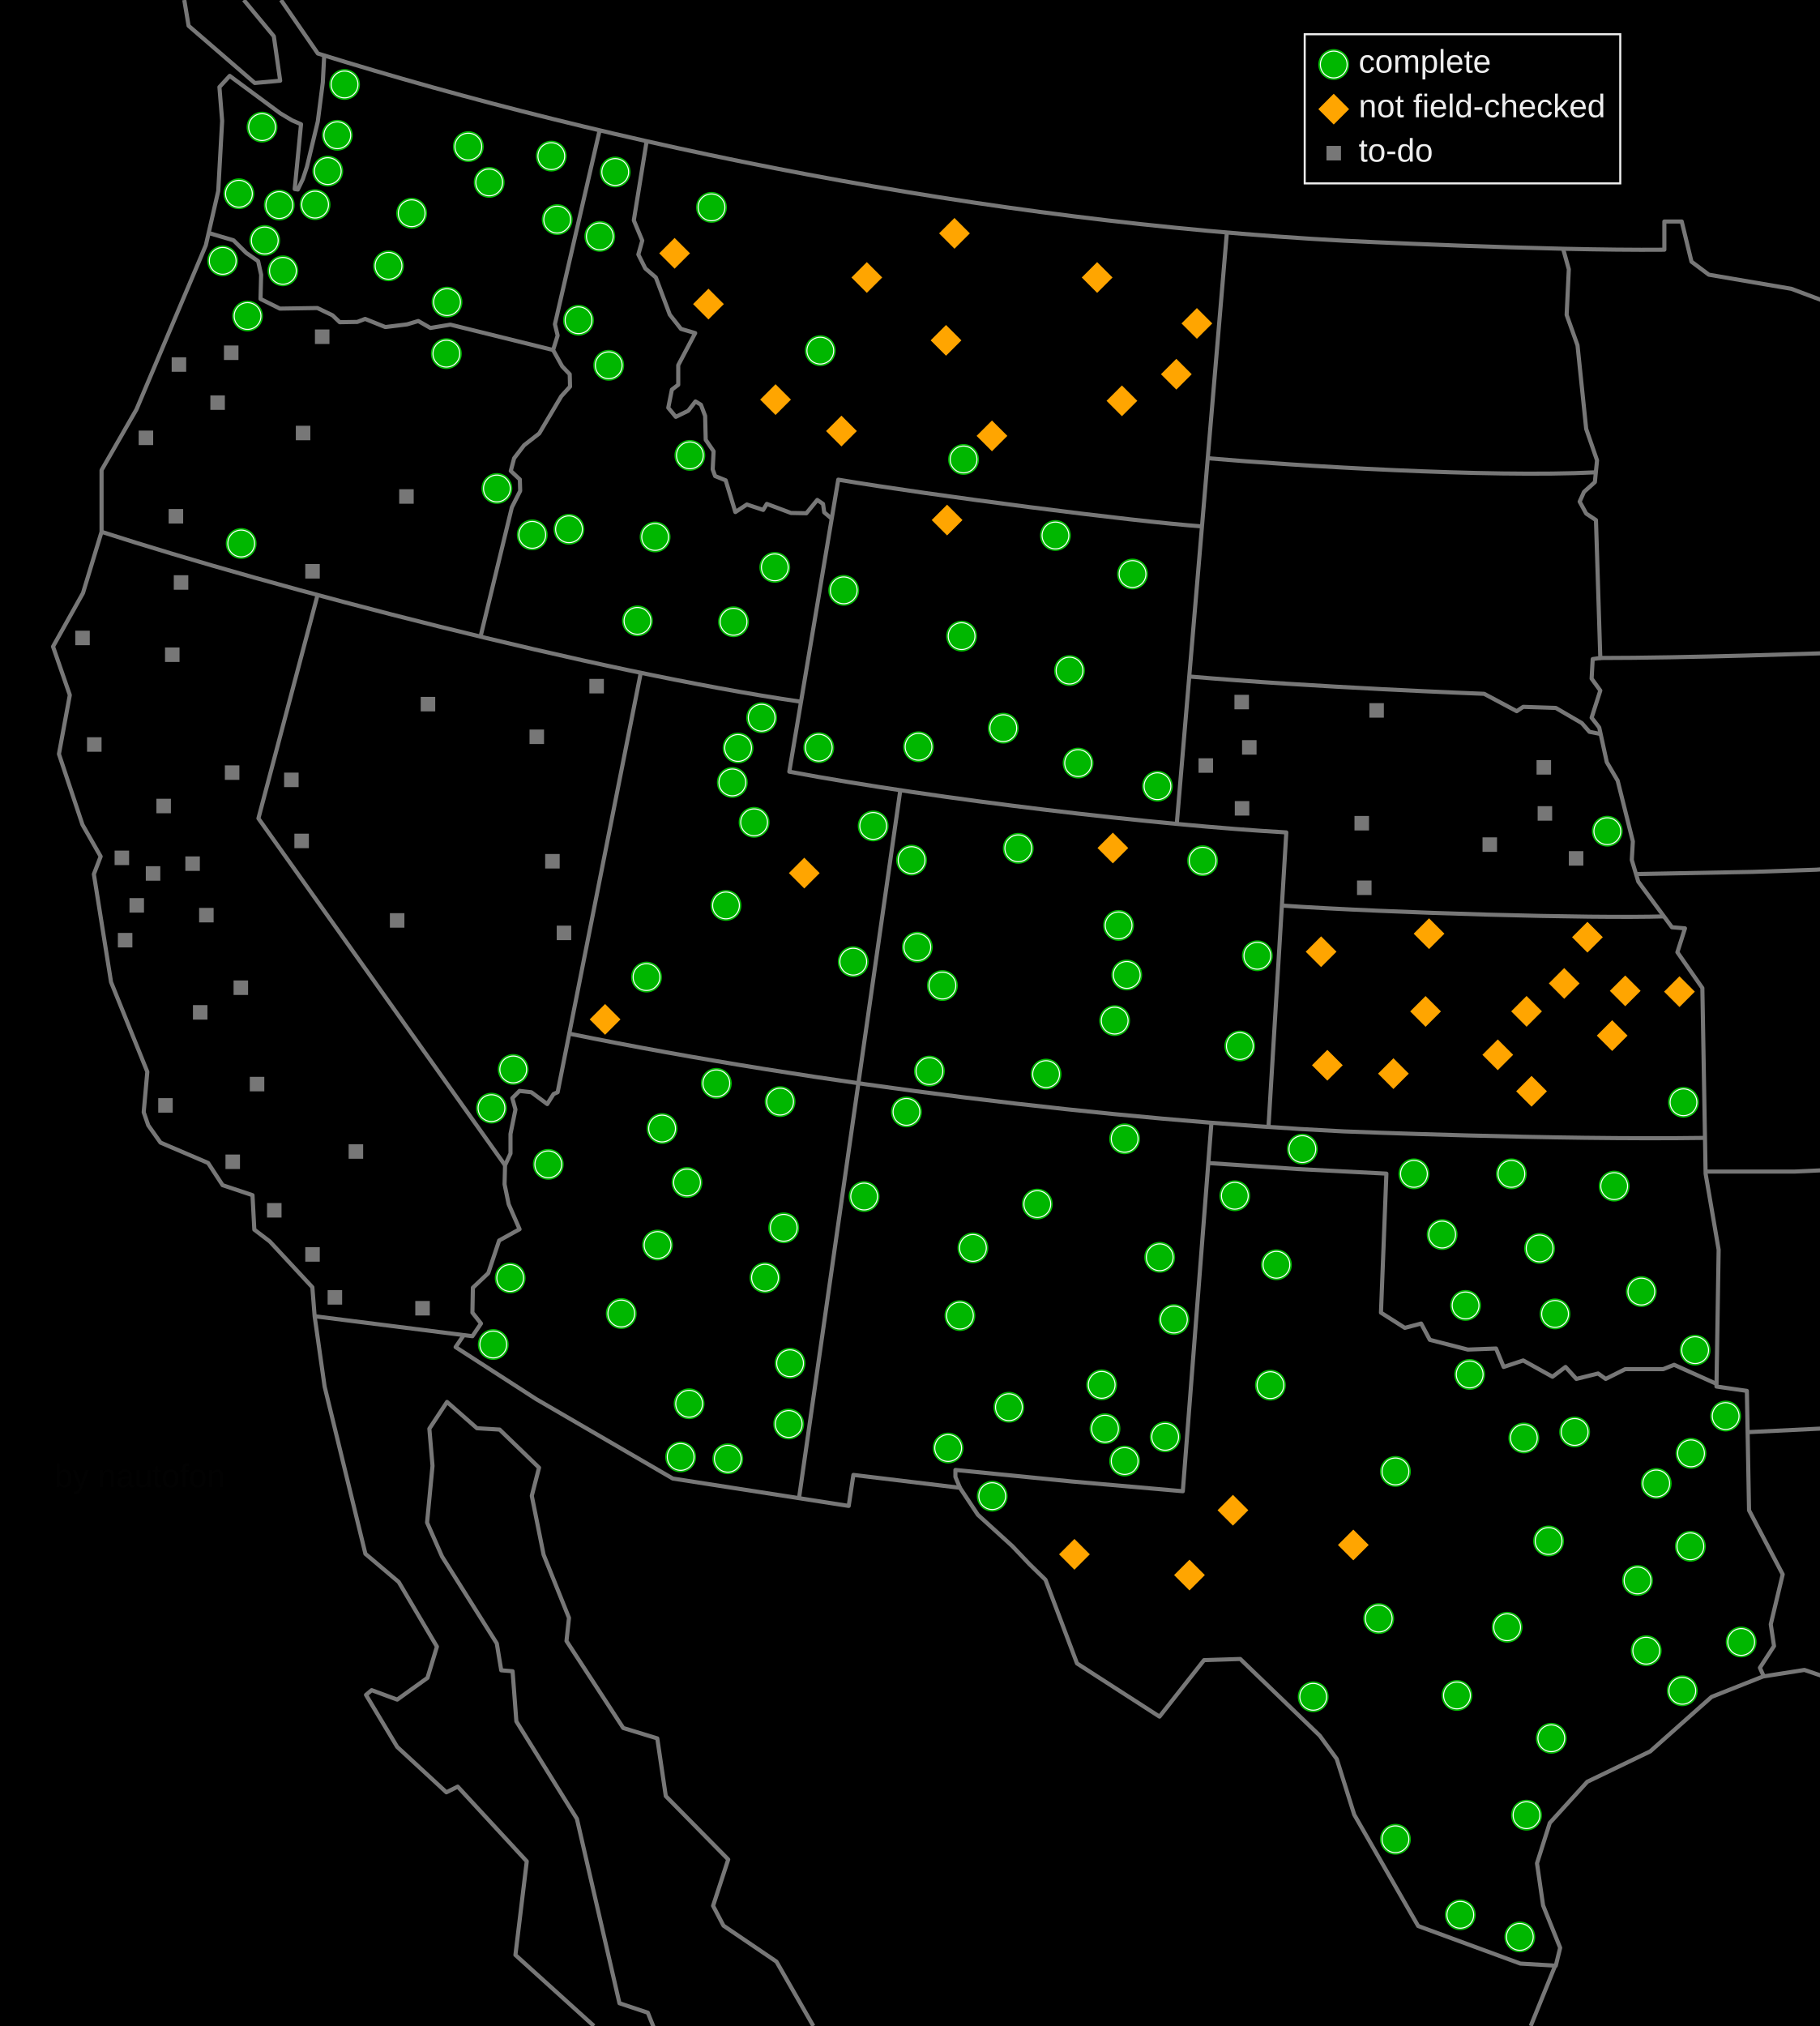
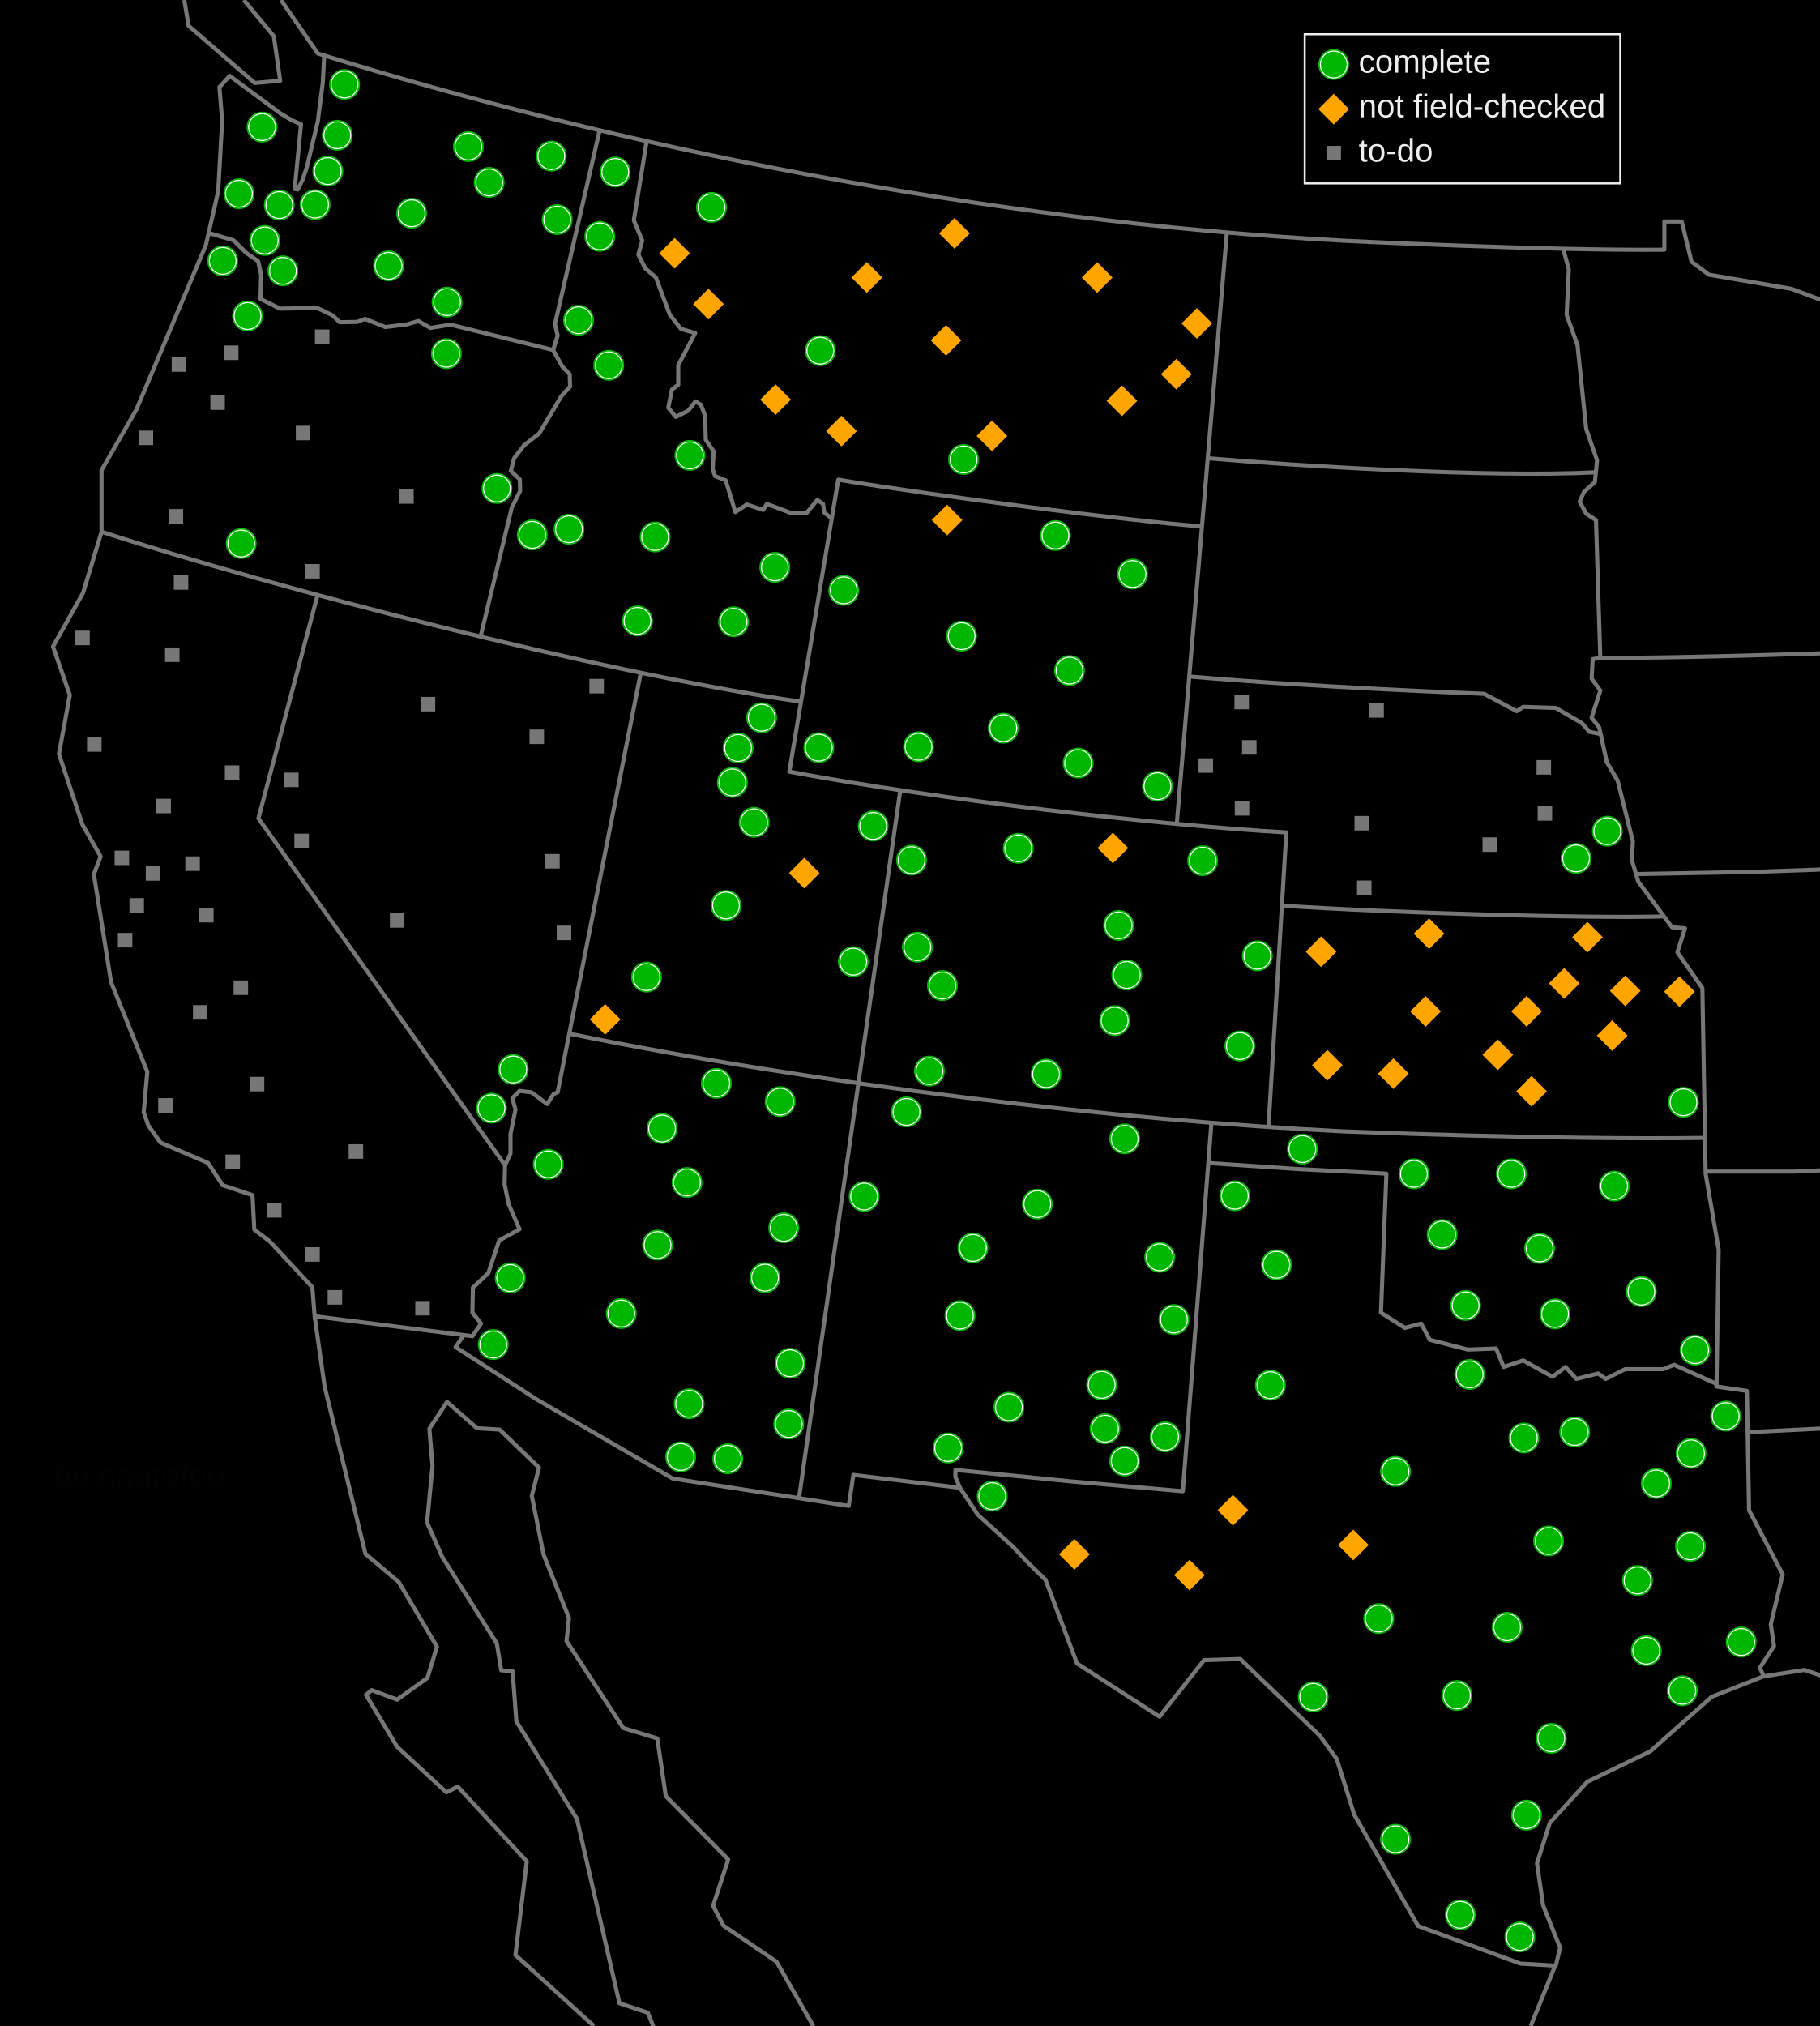
<svg xmlns="http://www.w3.org/2000/svg" xmlns:xlink="http://www.w3.org/1999/xlink" version="1.1" x="0px" y="0px" width="501.68px" height="558.55px" viewBox="0 0 501.68 558.55" xml:space="preserve">
  <symbol id="all" viewBox="-4.25 -4.25 8.5 8.5">
    <path style="fill:#00B700;" d="M4.25,0c0-2.35-1.9-4.25-4.25-4.25c-2.35,0-4.25,1.9-4.25,4.25S-2.35,4.25,0,4.25C2.35,4.25,4.25,2.35,4.25,0z" />
    <path style="fill:none;stroke:#FFFFFF;stroke-width:0.283;stroke-miterlimit:10;" d="M3.69,0c0-2.04-1.65-3.69-3.69-3.69S-3.68-2.04-3.68,0S-2.04,3.69,0,3.69S3.69,2.04,3.69,0z" />
  </symbol>
  <symbol id="cleanup" viewBox="-4.25 -4.25 8.5 8.5">
    <rect x="-3" y="-3" width="6" height="6" transform="rotate(45)" style="fill:orange" />
  </symbol>
  <symbol id="open" viewBox="-4.25 -4.25 8.5 8.5">
    <rect x="-2" y="-2" width="4" height="4" style="fill:#777" />
  </symbol>
  <symbol id="TODO" viewBox="-4.25 -4.25 8.5 8.5">
    <rect x="-2" y="-2" width="4" height="4" style="fill:red" />
  </symbol>
  <g id="map">
    <rect width="597.74" height="558.55" />
    <text id="made_by_nautofon" transform="matrix(1 0 0 1 15.00 410.00)" style="font-family:'ArialMT','Arial',sans-serif;fill:#020202;font-size:9px;">by nautofon</text>
    <path style="fill:none;stroke:#777777;stroke-width:1.134;stroke-linejoin:round;stroke-miterlimit:10;" d="M77.47,0l10.16,14.75c81.55,25.39,184,46.31,282.83,51.61 0 0 55.799 2.787 88.427 2.487v-7.783h4.789l2.694 11.076 4.789 3.592 22.75 3.891 14.368 5.388 10.178-2.993 17.362 4.49-13.47 7.184-18.858 18.559 0.299 2.395" />
    <line style="fill:none;stroke:#777777;stroke-width:1.134;stroke-linejoin:round;stroke-miterlimit:10;" x1="338.27" y1="64.1" x2="324.45" y2="227.16" />
    <polyline style="fill:none;stroke:#777777;stroke-width:1.134;stroke-linejoin:round;stroke-miterlimit:10;" points="87.56,164.04 71.25,225.62 139.25,321.25" />
    <polyline style="fill:none;stroke:#777777;stroke-width:1.134;stroke-linejoin:round;stroke-miterlimit:10;" points="176.67,185.49 153.75,301.12 152.62,301.62 150.88,304.38 146.5,301.12 143.25,300.75 141.25,302.75 142.12,305.88 140.75,312.62 140.75,318 139.25,321.25 139.12,326.5 140.25,332 143.25,338.88 137.62,342 134.62,351 130.38,355 130.25,361.88 132.62,364.88 130.25,368.38 86.75,362.88" />
    <polyline style="fill:none;stroke:#777777;stroke-width:1.134;stroke-linejoin:round;stroke-miterlimit:10;" points="50.81,0 52,7.12 70.25,22.88 77.25,22.25 75.5,10 67.22,0" />
    <path style="fill:none;stroke:#777777;stroke-width:1.134;stroke-linejoin:round;stroke-miterlimit:10;" d="m89.39 15.3-0.39 7.45-1.38 10.75-3 12.5-1.12 3.38-1.38 2.87-0.87-0.13 1.75-17.87-2.5-1.08-3.21-1.92-13.96-10.33-2.83 3.08 0.75 9.33-1.08 19.34-3.42 14.95-19.13 45.26-9.62 16.74v17l-5.12 16.88-8.26 14.75 4.63 13.37-3 16.26 6.5 19.5 5 8.74-1.87 4.88 4.74 29.75 10 24.75-1 11.12 1.26 3.63 3.37 4.75 13.13 5.62 4 6.13 8.24 2.75 0.5 9.5 4.26 3.25 11.74 12.63 0.63 8 2.75 19.37 11.25 46.13 9.177 7.754 10.54 17.833-2.607 8.605-8.344 5.997-7.04-2.607-1.565 1.304 8.605 14.341 13.559 12.516 3.129-1.565 19.035 20.599-3.129 25.814 21.642 19.574" />
    <path style="fill:none;stroke:#777777;stroke-width:1.134;stroke-linejoin:round;stroke-miterlimit:10;" d="m180.18 558.79-1.565-3.911-7.822-2.607-11.734-50.846-16.688-26.857-1.043-13.82-3.129-0.261-1.228-7.413-15.09-23.953-4.13-9.37 1.5-15.63-0.87-10.24 4.87-7.38 8.25 7.25 6.25 0.37 10.87 10.5-2 7.76 3.26 16.24 6.997 17.413-0.687 6.37 15.645 23.989 9.387 2.868 2.347 15.906 17.21 17.47-4.172 12.777 2.868 5.476 14.602 9.909 10.169 17.749" />
    <path style="fill:none;stroke:#777777;stroke-width:1.134;stroke-linejoin:round;stroke-miterlimit:10;" d="m127.87 368.07-2.25 3.31 22.26 14.37 37.62 21.87 48.5 7.55 1.29-8.55 29.38 3.55 4.95 7.45 9.5 8.63 4.68 4.93 4.464 4.358 8.681 23.049 22.75 14.668 12.273-15.566 9.989-0.323 21.93 21.149 4.666 6.405 4.83 15.362 17.624 30.7 28.183 10.36 9.765 0.577 1.202-4.926-4.701-11.674-1.683-11.626 3.523-11.123 10.338-11.353 17.362-8.382 16.902-15.012 14.229-5.642 11.375-1.796 13.171 4.49 14.967-3.592 14.368 10.477 12.872-0.299 6.585-4.191 6.885 2.395 2.694-2.993-3.891-3.592-0.299-8.082-2.993-5.388 6.885-4.191 13.47-2.395 15.53 0.898" />
    <line style="fill:none;stroke:#777777;stroke-width:1.134;stroke-linejoin:round;stroke-miterlimit:10;" x1="248.23" y1="217.87" x2="220.3" y2="413.04" />
    <path style="fill:none;stroke:#777777;stroke-width:1.134;stroke-linejoin:round;stroke-miterlimit:10;" d="M28,146.62c47.23,15.27,136.03,38.56,192.86,46.85" />
    <path style="fill:none;stroke:#777777;stroke-width:1.134;stroke-linejoin:round;stroke-miterlimit:10;" d="M156.95 284.97c69.54 14.18 151.01 23.87 213.51 26.94 0 0 58.194 2.396 99.503 1.797" />
    <path style="fill:none;stroke:#777777;stroke-width:1.134;stroke-linejoin:round;stroke-miterlimit:10;" d="M331.36,145.12c-18.79-1.34-74.68-8.56-100.24-12.88l-13.5,80.5c41,7.71,102.37,14.82,137.04,16.75l-4.92,81.2" />
    <polyline style="fill:none;stroke:#777777;stroke-width:1.134;stroke-linejoin:round;stroke-miterlimit:10;" points="334.01,309.54 326.12,411.12 295.42,408.42 263.42,405.25 263.42,407.17 264.67,410.17" />
    <path style="fill:none;stroke:#777777;stroke-width:1.134;stroke-linejoin:round;stroke-miterlimit:10;" d="m333.16 320.64 24.461 1.643 24.63 1.276-1.497 38.332 6.585 4.191 4.49-1.197 2.395 4.49 10.477 2.694 7.783-0.299 2.095 5.089 5.388-1.796 8.082 4.49 3.592-2.694 2.993 3.293 5.987-1.497 2.095 1.497 5.388-2.694h10.477l2.993-1.197 11.974 5.388" />
    <path style="fill:none;stroke:#777777;stroke-width:1.134;stroke-linejoin:round;stroke-miterlimit:10;" d="m353.22 249.65c31.131 2.095 85.611 3.592 105.67 2.993" />
    <path style="fill:none;stroke:#777777;stroke-width:1.134;stroke-linejoin:round;stroke-miterlimit:10;" d="m327.78 186.49c34.125 2.993 81.42 4.789 81.42 4.789l8.98 4.789 1.796-1.197 8.98 0.299 7.184 4.191 2.095 2.395 2.993 0.599" />
    <path style="fill:none;stroke:#777777;stroke-width:1.134;stroke-linejoin:round;stroke-miterlimit:10;" d="m332.87 126.32c24.246 2.095 77.529 5.388 107.16 3.891" />
    <polyline style="fill:none;stroke:#777777;stroke-width:1.134;stroke-linejoin:round;stroke-miterlimit:10;" points="165.33,35.93 153,89.38 153.75,92.5 152.5,96.5 155,101 157.08,103.17 157.17,106.58 154.75,109.25 148.67,119.5 144.5,122.75 141.75,126.33 140.83,129.83 143.33,132.17 143.42,135.33 141.12,139.88 132.49,175.53" />
    <polyline style="fill:none;stroke:#777777;stroke-width:1.134;stroke-linejoin:round;stroke-miterlimit:10;" points="178.29,38.93 174.75,60.75 177.08,66.33 176,70.17 177.92,74 180.83,76.5 184.67,86.75 187.75,90.67 191.67,91.83 187,100.67 187,106.08 185.25,107.42 184.25,112.42 186.33,114.92 189.75,113.25 191.75,110.67 193.25,111.58 194.42,114.67 194.58,121.25 196.75,124.42 196.5,129.42 197.17,131.25 200.08,132.42 202.75,141.17 205.92,139.08 210.42,140.58 211.42,138.92 218.08,141.42 222.33,141.5 225.33,137.83 226.92,138.92 227.25,141.25 229.32,143.01" />
    <polyline style="fill:none;stroke:#777777;stroke-width:1.134;stroke-linejoin:round;stroke-miterlimit:10;" points="57.53,64.23 64.38,66.25 67.92,69.75 71.17,72 72,75.75 71.83,82.42 77.17,85.08 87.5,84.92 91.67,86.92 93.67,88.83 98.5,88.75 100.67,87.92 106.25,90.17 112.25,89.42 115.33,88.5 118.67,90.42 124.17,89.5 152.5,96.5" />
    <path style="fill:none;stroke:#777777;stroke-width:1.134;stroke-linejoin:round;stroke-miterlimit:10;" d="m431.05 68.847 1.497 5.388-0.599 12.572 2.993 8.382 2.395 23.049 2.993 8.681-0.599 5.987-2.993 2.694-1.197 2.694 1.796 3.293 2.694 1.796 1.197 38.016-2.095 0.299-0.299 5.388 2.395 3.293-2.395 7.484 2.095 2.694 2.095 9.579 2.993 5.089 4.191 16.763-0.299 5.089 1.796 5.987 9.28 12.572 3.592 0.299-2.095 6.585 6.885 9.878 0.898 51.187 3.592 20.954-0.599 37.717 8.382 1.197 0.599 32.927 9.28 17.661-3.293 13.77 0.898 5.987-3.891 5.987 1.197 2.694" />
    <path style="fill:none;stroke:#777777;stroke-width:1.134;stroke-linejoin:round;stroke-miterlimit:10;" d="m440.93 181.4c24.246 0 58.371-1.197 76.93-1.796" />
    <path style="fill:none;stroke:#777777;stroke-width:1.134;stroke-linejoin:round;stroke-miterlimit:10;" d="m451.1 240.97 32.029-0.599 17.661-0.599 12.273-0.898 5.089 4.789" />
    <path style="fill:none;stroke:#777777;stroke-width:1.134;stroke-linejoin:round;stroke-miterlimit:10;" d="m470.56 322.99h24.246l32.329-1.497 17.062 0.299 1.796 2.694-4.789 5.987 10.776-0.299" />
    <path style="fill:none;stroke:#777777;stroke-width:1.134;stroke-linejoin:round;stroke-miterlimit:10;" d="m481.94 394.83 48.792-2.395" />
    <path style="fill:none;stroke:#777777;stroke-width:1.134;stroke-linejoin:round;stroke-miterlimit:10;" d="m428.87 541.7-6.822 16.841" />
  </g>
  <g id="legend" transform="translate(55)">
    <rect x="304.73" y="9.44" style="stroke:#EEEEEE;stroke-width:0.567;stroke-miterlimit:10;" width="87" height="41.12" />
    <text transform="matrix(1 0 0 1 319.5923 44.5608)" style="fill:#EEEEEE; font-family:'ArialMT','Arial',sans-serif; font-size:9px;">to-do</text>
    <use xlink:href="#open" width="8.5" height="8.5" id="legend-unkown_1_" x="-4.25" y="-4.25" transform="matrix(1 0 0 -1 312.729 42.2266)" style="overflow:visible;" />
    <text transform="matrix(1 0 0 1 319.5923 32.3207)" style="fill:#EEEEEE; font-family:'ArialMT','Arial',sans-serif; font-size:9px;">not field-checked</text>
    <use xlink:href="#cleanup" width="8.5" height="8.5" id="legend-some_1_" x="-4.25" y="-4.25" transform="matrix(1 0 0 -1 312.729 30.0874)" style="overflow:visible;" />
    <text transform="matrix(1 0 0 1 319.5933 20.0199)" style="fill:#EEEEEE; font-family:'ArialMT','Arial',sans-serif; font-size:9px;">complete</text>
    <use xlink:href="#all" width="8.5" height="8.5" id="legend-all_1_" x="-4.25" y="-4.25" transform="matrix(1 0 0 -1 312.729 17.7852)" style="overflow:visible;" />
  </g>
  <g id="data">
    <g id="AZ">
      <use xlink:href="#all" width="8.5" height="8.5" id="camp_verde" x="-4.25" y="-4.25" transform="matrix(1 0 0 -1 181.292 343.25)" style="overflow:visible;" />
      <use xlink:href="#all" width="8.5" height="8.5" id="clifton" x="-4.25" y="-4.25" transform="matrix(1 0 0 -1 217.8335 375.834)" style="overflow:visible;" />
      <use xlink:href="#all" width="8.5" height="8.5" id="ehrenberg" x="-4.25" y="-4.25" transform="matrix(1 0 0 -1 140.6665 352.334)" style="overflow:visible;" />
      <use xlink:href="#all" width="8.5" height="8.5" id="flagstaff" x="-4.25" y="-4.25" transform="matrix(1 0 0 -1 189.417 326)" style="overflow:visible;" />
      <use xlink:href="#all" width="8.5" height="8.5" id="g_canyon_vlg" x="-4.25" y="-4.25" transform="matrix(1 0 0 -1 182.542 311.125)" style="overflow:visible;" />
      <use xlink:href="#all" width="8.5" height="8.5" id="holbrook" x="-4.25" y="-4.25" transform="matrix(1 0 0 -1 216.084 338.5)" style="overflow:visible;" />
      <use xlink:href="#all" width="8.5" height="8.5" id="kayenta" x="-4.25" y="-4.25" transform="matrix(1 0 0 -1 215.0835 303.708)" style="overflow:visible;" />
      <use xlink:href="#all" width="8.5" height="8.5" id="kingman" x="-4.25" y="-4.25" transform="matrix(1 0 0 -1 151.167 321)" style="overflow:visible;" />
      <use xlink:href="#all" width="8.5" height="8.5" id="nogales" x="-4.25" y="-4.25" transform="matrix(1 0 0 -1 187.6665 401.667)" style="overflow:visible;" />
      <use xlink:href="#all" width="8.5" height="8.5" id="page" x="-4.25" y="-4.25" transform="matrix(1 0 0 -1 197.5005 298.667)" style="overflow:visible;" />
      <use xlink:href="#all" width="8.5" height="8.5" id="phoenix" x="-4.25" y="-4.25" transform="matrix(1 0 0 -1 171.292 362.125)" style="overflow:visible;" />
      <use xlink:href="#all" width="8.5" height="8.5" id="san_simon" x="-4.25" y="-4.25" transform="matrix(1 0 0 -1 217.4585 392.583)" style="overflow:visible;" />
      <use xlink:href="#all" width="8.5" height="8.5" id="show_low" x="-4.25" y="-4.25" transform="matrix(1 0 0 -1 210.917 352.25)" style="overflow:visible;" />
      <use xlink:href="#all" width="8.5" height="8.5" id="sierra_vista" x="-4.25" y="-4.25" transform="matrix(1 0 0 -1 200.6665 402.167)" style="overflow:visible;" />
      <use xlink:href="#all" width="8.5" height="8.5" id="tucson" x="-4.25" y="-4.25" transform="matrix(1 0 0 -1 190 387)" style="overflow:visible;" />
      <use xlink:href="#all" width="8.5" height="8.5" id="yuma" x="-4.25" y="-4.25" transform="matrix(1 0 0 -1 136 370.667)" style="overflow:visible;" />
    </g>
    <g id="CA">
      <use xlink:href="#open" width="8.5" height="8.5" id="bakersfield" x="-4.25" y="-4.25" transform="matrix(1 0 0 -1 70.875 298.874)" style="overflow:visible;" />
      <use xlink:href="#open" width="8.5" height="8.5" id="barstow" x="-4.25" y="-4.25" transform="matrix(1 0 0 -1 98.125 317.458)" style="overflow:visible;" />
      <use xlink:href="#open" width="8.5" height="8.5" id="carlsbad" x="-4.25" y="-4.25" transform="matrix(1 0 0 -1 86.1655 345.834)" style="overflow:visible;" />
      <use xlink:href="#open" width="8.5" height="8.5" id="el_centro" x="-4.25" y="-4.25" transform="matrix(1 0 0 -1 116.499 360.668)" style="overflow:visible;" />
      <use xlink:href="#open" width="8.5" height="8.5" id="eureka" x="-4.25" y="-4.25" transform="matrix(1 0 0 -1 22.7495 175.875)" style="overflow:visible;" />
      <use xlink:href="#open" width="8.5" height="8.5" id="fresno" x="-4.25" y="-4.25" transform="matrix(1 0 0 -1 66.4 272.3)" style="overflow:visible;" />
      <use xlink:href="#open" width="8.5" height="8.5" id="hilt" x="-4.25" y="-4.25" transform="matrix(1 0 0 -1 49.9165 160.5835)" style="overflow:visible;" />
      <use xlink:href="#open" width="8.5" height="8.5" id="huron" x="-4.25" y="-4.25" transform="matrix(1 0 0 -1 55.2 279.1)" style="overflow:visible;" />
      <use xlink:href="#open" width="8.5" height="8.5" id="los_angeles" x="-4.25" y="-4.25" transform="matrix(1 0 0 -1 75.6235 333.668)" style="overflow:visible;" />
      <use xlink:href="#open" width="8.5" height="8.5" id="modesto" x="-4.25" y="-4.25" transform="matrix(1 0 0 -1 56.9 252.3)" style="overflow:visible;" />
      <use xlink:href="#open" width="8.5" height="8.5" id="oakland" x="-4.25" y="-4.25" transform="matrix(1 0 0 -1 42.2 240.8)" style="overflow:visible;" />
      <use xlink:href="#open" width="8.5" height="8.5" id="oxnard" x="-4.25" y="-4.25" transform="matrix(1 0 0 -1 64.1675 320.292)" style="overflow:visible;" />
      <use xlink:href="#open" width="8.5" height="8.5" id="redding" x="-4.25" y="-4.25" transform="matrix(1 0 0 -1 47.4995 180.5)" style="overflow:visible;" />
      <use xlink:href="#open" width="8.5" height="8.5" id="sacramento" x="-4.25" y="-4.25" transform="matrix(1 0 0 -1 45.124 222.2095)" style="overflow:visible;" />
      <use xlink:href="#open" width="8.5" height="8.5" id="san_diego" x="-4.25" y="-4.25" transform="matrix(1 0 0 -1 92.3325 357.668)" style="overflow:visible;" />
      <use xlink:href="#open" width="8.5" height="8.5" id="san_francisc" x="-4.25" y="-4.25" transform="matrix(1 0 0 -1 33.6 236.5)" style="overflow:visible;" />
      <use xlink:href="#open" width="8.5" height="8.5" id="san_jose" x="-4.25" y="-4.25" transform="matrix(1 0 0 -1 37.7 249.6)" style="overflow:visible;" />
      <use xlink:href="#open" width="8.5" height="8.5" id="santa_cruz" x="-4.25" y="-4.25" transform="matrix(1 0 0 -1 34.5 259.2)" style="overflow:visible;" />
      <use xlink:href="#open" width="8.5" height="8.5" id="santa_maria" x="-4.25" y="-4.25" transform="matrix(1 0 0 -1 45.6245 304.75)" style="overflow:visible;" />
      <use xlink:href="#open" width="8.5" height="8.5" id="stockton" x="-4.25" y="-4.25" transform="matrix(1 0 0 -1 53.1 238.1)" style="overflow:visible;" />
      <use xlink:href="#open" width="8.5" height="8.5" id="truckee" x="-4.25" y="-4.25" transform="matrix(1 0 0 -1 63.9995 213)" style="overflow:visible;" />
      <use xlink:href="#open" width="8.5" height="8.5" id="ukiah" x="-4.25" y="-4.25" transform="matrix(1 0 0 -1 25.9995 205.25)" style="overflow:visible;" />
    </g>
    <g id="CO">
      <use xlink:href="#all" width="8.5" height="8.5" id="alamosa" x="-4.25" y="-4.25" transform="matrix(1 0 0 -1 288.4165 296.1221)" style="overflow:visible;" />
      <use xlink:href="#all" width="8.5" height="8.5" id="burlington" x="-4.25" y="-4.25" transform="matrix(1 0 0 -1 346.667 263.4971)" style="overflow:visible;" />
      <use xlink:href="#all" width="8.5" height="8.5" id="colorado_spr" x="-4.25" y="-4.25" transform="matrix(1 0 0 -1 310.6665 268.7886)" style="overflow:visible;" />
      <use xlink:href="#all" width="8.5" height="8.5" id="denver" x="-4.25" y="-4.25" transform="matrix(1 0 0 -1 308.4165 255.1221)" style="overflow:visible;" />
      <use xlink:href="#all" width="8.5" height="8.5" id="durango" x="-4.25" y="-4.25" transform="matrix(1 0 0 -1 256.25 295.2886)" style="overflow:visible;" />
      <use xlink:href="#cleanup" width="8.5" height="8.5" id="fort_collins" x="-4.25" y="-4.25" transform="matrix(1 0 0 -1 306.833 233.7886)" style="overflow:visible;" />
      <use xlink:href="#all" width="8.5" height="8.5" id="grand_juncti" x="-4.25" y="-4.25" transform="matrix(1 0 0 -1 252.916 261.1221)" style="overflow:visible;" />
      <use xlink:href="#all" width="8.5" height="8.5" id="lamar" x="-4.25" y="-4.25" transform="matrix(1 0 0 -1 341.833 288.3721)" style="overflow:visible;" />
      <use xlink:href="#all" width="8.5" height="8.5" id="montrose" x="-4.25" y="-4.25" transform="matrix(1 0 0 -1 259.833 271.7051)" style="overflow:visible;" />
      <use xlink:href="#all" width="8.5" height="8.5" id="pueblo" x="-4.25" y="-4.25" transform="matrix(1 0 0 -1 307.333 281.3721)" style="overflow:visible;" />
      <use xlink:href="#all" width="8.5" height="8.5" id="rangely" x="-4.25" y="-4.25" transform="matrix(1 0 0 -1 251.333 237.1221)" style="overflow:visible;" />
      <use xlink:href="#all" width="8.5" height="8.5" id="steamboat_sp" x="-4.25" y="-4.25" transform="matrix(1 0 0 -1 280.7495 233.8721)" style="overflow:visible;" />
      <use xlink:href="#all" width="8.5" height="8.5" id="sterling" x="-4.25" y="-4.25" transform="matrix(1 0 0 -1 331.583 237.2886)" style="overflow:visible;" />
    </g>
    <g id="ID">
      <use xlink:href="#all" width="8.5" height="8.5" id="boise" x="-4.25" y="-4.25" transform="matrix(1 0 0 -1 156.8745 145.9141)" style="overflow:visible;" />
      <use xlink:href="#all" width="8.5" height="8.5" id="coeur_dalene" x="-4.25" y="-4.25" transform="matrix(1 0 0 -1 165.3745 65.1641)" style="overflow:visible;" />
      <use xlink:href="#all" width="8.5" height="8.5" id="grangeville" x="-4.25" y="-4.25" transform="matrix(1 0 0 -1 167.833 100.7056)" style="overflow:visible;" />
      <use xlink:href="#all" width="8.5" height="8.5" id="idaho_falls" x="-4.25" y="-4.25" transform="matrix(1 0 0 -1 213.6245 156.4141)" style="overflow:visible;" />
      <use xlink:href="#all" width="8.5" height="8.5" id="ketchum" x="-4.25" y="-4.25" transform="matrix(1 0 0 -1 180.6245 148.0391)" style="overflow:visible;" />
      <use xlink:href="#all" width="8.5" height="8.5" id="lewiston" x="-4.25" y="-4.25" transform="matrix(1 0 0 -1 159.4995 88.2891)" style="overflow:visible;" />
      <use xlink:href="#all" width="8.5" height="8.5" id="nampa" x="-4.25" y="-4.25" transform="matrix(1 0 0 -1 146.7495 147.4556)" style="overflow:visible;" />
      <use xlink:href="#all" width="8.5" height="8.5" id="pocatello" x="-4.25" y="-4.25" transform="matrix(1 0 0 -1 202.2495 171.4141)" style="overflow:visible;" />
      <use xlink:href="#all" width="8.5" height="8.5" id="salmon" x="-4.25" y="-4.25" transform="matrix(1 0 0 -1 190.2075 125.5391)" style="overflow:visible;" />
      <use xlink:href="#all" width="8.5" height="8.5" id="sandpoint" x="-4.25" y="-4.25" transform="matrix(1 0 0 -1 169.6245 47.4141)" style="overflow:visible;" />
      <use xlink:href="#all" width="8.5" height="8.5" id="twin_falls" x="-4.25" y="-4.25" transform="matrix(1 0 0 -1 175.7495 171.1641)" style="overflow:visible;" />
    </g>
    <g id="KS">
      <use xlink:href="#cleanup" width="8.5" height="8.5" id="colby" transform="translate(360 258.13)" />
      <use xlink:href="#cleanup" width="8.5" height="8.5" id="dodge_city" transform="translate(379.94 291.74)" />
      <use xlink:href="#cleanup" width="8.5" height="8.5" id="emporia" transform="translate(440.25 281.26)" />
      <use xlink:href="#cleanup" width="8.5" height="8.5" id="garden_city" transform="translate(361.72 289.43)" />
      <use xlink:href="#cleanup" width="8.5" height="8.5" id="hays" transform="translate(388.8 274.59)" />
      <use xlink:href="#cleanup" width="8.5" height="8.5" id="hutchinson" transform="translate(408.71 286.55)" />
      <use xlink:href="#cleanup" width="8.5" height="8.5" id="junction_cit" transform="translate(427.03 266.87)" />
      <use xlink:href="#cleanup" width="8.5" height="8.5" id="kansas_city" transform="translate(458.8 269.14)" />
      <use xlink:href="#cleanup" width="8.5" height="8.5" id="marysville" transform="translate(433.43 254.13)" />
      <use xlink:href="#cleanup" width="8.5" height="8.5" id="phillipsburg" transform="translate(389.76 253.16)" />
      <use xlink:href="#all" width="8.5" height="8.5" id="pittsburg" transform="translate(459.91 299.64)" />
      <use xlink:href="#cleanup" width="8.5" height="8.5" id="salina_ks" transform="translate(416.65 274.57)" />
      <use xlink:href="#cleanup" width="8.5" height="8.5" id="topeka" transform="translate(443.85 268.92)" />
      <use xlink:href="#cleanup" width="8.5" height="8.5" id="wichita" transform="translate(418.02 296.61)" />
    </g>
    <g id="MT">
      <use xlink:href="#cleanup" width="8.5" height="8.5" id="billings" x="-4.25" y="-4.25" transform="matrix(1 0 0 -1 273.4985 120.168)" style="overflow:visible;" />
      <use xlink:href="#cleanup" width="8.5" height="8.5" id="bozeman" x="-4.25" y="-4.25" transform="matrix(1 0 0 -1 231.998 118.8345)" style="overflow:visible;" />
      <use xlink:href="#cleanup" width="8.5" height="8.5" id="butte" x="-4.25" y="-4.25" transform="matrix(1 0 0 -1 213.8315 110.168)" style="overflow:visible;" />
      <use xlink:href="#cleanup" width="8.5" height="8.5" id="glasgow_mt" x="-4.25" y="-4.25" transform="matrix(1 0 0 -1 302.4985 76.501)" style="overflow:visible;" />
      <use xlink:href="#cleanup" width="8.5" height="8.5" id="glendive" x="-4.25" y="-4.25" transform="matrix(1 0 0 -1 324.332 103.168)" style="overflow:visible;" />
      <use xlink:href="#cleanup" width="8.5" height="8.5" id="great_falls" x="-4.25" y="-4.25" transform="matrix(1 0 0 -1 238.9985 76.5015)" style="overflow:visible;" />
      <use xlink:href="#cleanup" width="8.5" height="8.5" id="havre" x="-4.25" y="-4.25" transform="matrix(1 0 0 -1 263.165 64.3345)" style="overflow:visible;" />
      <use xlink:href="#all" width="8.5" height="8.5" id="helena" x="-4.25" y="-4.25" transform="matrix(1 0 0 -1 226.1655 96.668)" style="overflow:visible;" />
      <use xlink:href="#all" width="8.5" height="8.5" id="kalispell" x="-4.25" y="-4.25" transform="matrix(1 0 0 -1 196.165 57.168)" style="overflow:visible;" />
      <use xlink:href="#all" width="8.5" height="8.5" id="laurel" x="-4.25" y="-4.25" transform="matrix(1 0 0 -1 265.665 126.6675)" style="overflow:visible;" />
      <use xlink:href="#cleanup" width="8.5" height="8.5" id="lewistown" x="-4.25" y="-4.25" transform="matrix(1 0 0 -1 260.832 93.835)" style="overflow:visible;" />
      <use xlink:href="#cleanup" width="8.5" height="8.5" id="miles_city" x="-4.25" y="-4.25" transform="matrix(1 0 0 -1 309.332 110.502)" style="overflow:visible;" />
      <use xlink:href="#cleanup" width="8.5" height="8.5" id="missoula" x="-4.25" y="-4.25" transform="matrix(1 0 0 -1 195.332 83.8345)" style="overflow:visible;" />
      <use xlink:href="#cleanup" width="8.5" height="8.5" id="sidney" x="-4.25" y="-4.25" transform="matrix(1 0 0 -1 329.998 89.1675)" style="overflow:visible;" />
      <use xlink:href="#cleanup" width="8.5" height="8.5" id="thompson_f" x="-4.25" y="-4.25" transform="matrix(1 0 0 -1 185.9985 69.8345)" style="overflow:visible;" />
    </g>
    <g id="NE" transform="translate(-27.097 -127.5)">
      <use xlink:href="#open" width="8.5" height="8.5" id="alliance" transform="translate(367.3 329.3)" />
      <use xlink:href="#open" width="8.5" height="8.5" id="chadron" transform="translate(365.2 316.8)" />
      <use xlink:href="#open" width="8.5" height="8.5" id="columbus" transform="translate(448.8 347.5)" />
      <use xlink:href="#open" width="8.5" height="8.5" id="grand_island" transform="translate(433.6 356.1)" />
-       <use xlink:href="#open" width="8.5" height="8.5" id="lincoln" transform="translate(457.4 359.9)" />
+       <use xlink:href="#all" width="8.5" height="8.5" id="lincoln" transform="translate(457.4 359.9)" />
      <use xlink:href="#open" width="8.5" height="8.5" id="mccook" transform="translate(399.0 368.0)" />
      <use xlink:href="#open" width="8.5" height="8.5" id="norfolk" transform="translate(448.5 334.8)" />
      <use xlink:href="#open" width="8.5" height="8.5" id="north_platte" transform="translate(398.3 350.2)" />
      <use xlink:href="#all" width="8.5" height="8.5" id="omaha" transform="translate(466.0 352.4)" />
      <use xlink:href="#open" width="8.5" height="8.5" id="scottsbluff" transform="translate(355.3 334.3)" />
      <use xlink:href="#open" width="8.5" height="8.5" id="sidney_ne" transform="translate(365.3 346.1)" />
      <use xlink:href="#open" width="8.5" height="8.5" id="valentine" transform="translate(402.4 319.1)" />
    </g>
    <g id="NM">
      <use xlink:href="#all" width="8.5" height="8.5" id="alamogordo" x="-4.25" y="-4.25" transform="matrix(1 0 0 -1 278.1665 387.9561)" style="overflow:visible;" />
      <use xlink:href="#all" width="8.5" height="8.5" id="albuquerque" x="-4.25" y="-4.25" transform="matrix(1 0 0 -1 268.25 344.0381)" style="overflow:visible;" />
      <use xlink:href="#all" width="8.5" height="8.5" id="artesia" x="-4.25" y="-4.25" transform="matrix(1 0 0 -1 304.6665 393.873)" style="overflow:visible;" />
      <use xlink:href="#all" width="8.5" height="8.5" id="carlsbad_nm" x="-4.25" y="-4.25" transform="matrix(1 0 0 -1 310.0835 402.79)" style="overflow:visible;" />
      <use xlink:href="#all" width="8.5" height="8.5" id="clovis" x="-4.25" y="-4.25" transform="matrix(1 0 0 -1 323.6665 363.7891)" style="overflow:visible;" />
      <use xlink:href="#all" width="8.5" height="8.5" id="farmington" x="-4.25" y="-4.25" transform="matrix(1 0 0 -1 249.916 306.5381)" style="overflow:visible;" />
      <use xlink:href="#all" width="8.5" height="8.5" id="gallup" x="-4.25" y="-4.25" transform="matrix(1 0 0 -1 238.2495 329.8721)" style="overflow:visible;" />
      <use xlink:href="#all" width="8.5" height="8.5" id="hobbs" x="-4.25" y="-4.25" transform="matrix(1 0 0 -1 321.25 396.123)" style="overflow:visible;" />
      <use xlink:href="#all" width="8.5" height="8.5" id="las_cruces" x="-4.25" y="-4.25" transform="matrix(1 0 0 -1 261.4165 399.2061)" style="overflow:visible;" />
      <use xlink:href="#all" width="8.5" height="8.5" id="raton" x="-4.25" y="-4.25" transform="matrix(1 0 0 -1 310.083 313.9551)" style="overflow:visible;" />
      <use xlink:href="#all" width="8.5" height="8.5" id="roswell" x="-4.25" y="-4.25" transform="matrix(1 0 0 -1 303.75 381.7891)" style="overflow:visible;" />
      <use xlink:href="#all" width="8.5" height="8.5" id="santa_fe" x="-4.25" y="-4.25" transform="matrix(1 0 0 -1 285.9995 331.9551)" style="overflow:visible;" />
      <use xlink:href="#all" width="8.5" height="8.5" id="socorro" x="-4.25" y="-4.25" transform="matrix(1 0 0 -1 264.6665 362.7051)" style="overflow:visible;" />
      <use xlink:href="#all" width="8.5" height="8.5" id="tucumcari" x="-4.25" y="-4.25" transform="matrix(1 0 0 -1 319.75 346.6221)" style="overflow:visible;" />
    </g>
    <g id="NV">
      <use xlink:href="#open" width="8.5" height="8.5" id="carson_city" x="-4.25" y="-4.25" transform="matrix(1 0 0 -1 83.165 231.833)" style="overflow:visible;" />
      <use xlink:href="#open" width="8.5" height="8.5" id="elko" x="-4.25" y="-4.25" transform="matrix(1 0 0 -1 147.9995 203.125)" style="overflow:visible;" />
      <use xlink:href="#open" width="8.5" height="8.5" id="ely" x="-4.25" y="-4.25" transform="matrix(1 0 0 -1 152.312 237.4375)" style="overflow:visible;" />
      <use xlink:href="#open" width="8.5" height="8.5" id="jackpot" x="-4.25" y="-4.25" transform="matrix(1 0 0 -1 164.4985 189.1665)" style="overflow:visible;" />
      <use xlink:href="#all" width="8.5" height="8.5" id="las_vegas" x="-4.25" y="-4.25" transform="matrix(1 0 0 -1 141.4985 294.833)" style="overflow:visible;" />
      <use xlink:href="#open" width="8.5" height="8.5" id="pioche" x="-4.25" y="-4.25" transform="matrix(1 0 0 -1 155.4995 257.1875)" style="overflow:visible;" />
      <use xlink:href="#all" width="8.5" height="8.5" id="primm" x="-4.25" y="-4.25" transform="matrix(1 0 0 -1 135.4985 305.5)" style="overflow:visible;" />
      <use xlink:href="#open" width="8.5" height="8.5" id="reno" x="-4.25" y="-4.25" transform="matrix(1 0 0 -1 80.332 215)" style="overflow:visible;" />
      <use xlink:href="#open" width="8.5" height="8.5" id="tonopah" x="-4.25" y="-4.25" transform="matrix(1 0 0 -1 109.4995 253.75)" style="overflow:visible;" />
      <use xlink:href="#open" width="8.5" height="8.5" id="winnemucca" x="-4.25" y="-4.25" transform="matrix(1 0 0 -1 117.9995 194.125)" style="overflow:visible;" />
    </g>
    <g id="OK" transform="translate(-4.25 -4.25)">
      <use xlink:href="#all" width="8.5" height="8.5" id="ardmore" transform="translate(428.75 362.24)" />
      <use xlink:href="#all" width="8.5" height="8.5" id="clinton" transform="translate(397.62 340.36)" />
      <use xlink:href="#all" width="8.5" height="8.5" id="enid" transform="translate(416.71 323.62)" />
      <use xlink:href="#all" width="8.5" height="8.5" id="guymon" transform="translate(359.08 316.79)" />
      <use xlink:href="#all" width="8.5" height="8.5" id="idabel" transform="translate(467.37 372.22)" />
      <use xlink:href="#all" width="8.5" height="8.5" id="lawton" transform="translate(404.08 359.89)" />
      <use xlink:href="#all" width="8.5" height="8.5" id="mcalester" transform="translate(452.54 356.07)" />
      <use xlink:href="#all" width="8.5" height="8.5" id="oklahoma_cit" transform="translate(424.49 344.17)" />
      <use xlink:href="#all" width="8.5" height="8.5" id="tulsa" transform="translate(445.05 327)" />
      <use xlink:href="#all" width="8.5" height="8.5" id="woodward" transform="translate(389.84 323.62)" />
    </g>
    <g id="OR">
      <use xlink:href="#all" width="8.5" height="8.5" id="astoria" x="-4.25" y="-4.25" transform="matrix(1 0 0 -1 61.3979 71.917)" style="overflow:visible;" />
      <use xlink:href="#open" width="8.5" height="8.5" id="bend" x="-4.25" y="-4.25" transform="matrix(1 0 0 -1 83.5645 119.375)" style="overflow:visible;" />
      <use xlink:href="#open" width="8.5" height="8.5" id="burns" x="-4.25" y="-4.25" transform="matrix(1 0 0 -1 112.0645 136.875)" style="overflow:visible;" />
      <use xlink:href="#open" width="8.5" height="8.5" id="coos_bay" x="-4.25" y="-4.25" transform="matrix(1 0 0 -1 40.231 120.708)" style="overflow:visible;" />
      <use xlink:href="#open" width="8.5" height="8.5" id="eugene" x="-4.25" y="-4.25" transform="matrix(1 0 0 -1 59.9995 110.9995)" style="overflow:visible;" />
      <use xlink:href="#all" width="8.5" height="8.5" id="klamath_f" x="-4.25" y="-4.25" transform="matrix(1 0 0 -1 66.4995 149.833)" style="overflow:visible;" />
      <use xlink:href="#open" width="8.5" height="8.5" id="lakeview" x="-4.25" y="-4.25" transform="matrix(1 0 0 -1 86.1665 157.5)" style="overflow:visible;" />
      <use xlink:href="#open" width="8.5" height="8.5" id="medford" x="-4.25" y="-4.25" transform="matrix(1 0 0 -1 48.4995 142.333)" style="overflow:visible;" />
      <use xlink:href="#open" width="8.5" height="8.5" id="newport" x="-4.25" y="-4.25" transform="matrix(1 0 0 -1 49.333 100.4995)" style="overflow:visible;" />
      <use xlink:href="#all" width="8.5" height="8.5" id="ontario" x="-4.25" y="-4.25" transform="matrix(1 0 0 -1 136.9995 134.6665)" style="overflow:visible;" />
      <use xlink:href="#all" width="8.5" height="8.5" id="pendleton" x="-4.25" y="-4.25" transform="matrix(1 0 0 -1 123.0645 97.5)" style="overflow:visible;" />
      <use xlink:href="#all" width="8.5" height="8.5" id="portland" x="-4.25" y="-4.25" transform="matrix(1 0 0 -1 68.2495 87.1245)" style="overflow:visible;" />
      <use xlink:href="#open" width="8.5" height="8.5" id="salem" x="-4.25" y="-4.25" transform="matrix(1 0 0 -1 63.7495 97.2495)" style="overflow:visible;" />
      <use xlink:href="#open" width="8.5" height="8.5" id="the_dalles" x="-4.25" y="-4.25" transform="matrix(1 0 0 -1 88.833 92.833)" style="overflow:visible;" />
    </g>
    <g id="TX" transform="translate(-63.713 95.304)">
      <use xlink:href="#all" width="8.5" height="8.5" id="abilene" transform="translate(444.21 306.1)" />
      <use xlink:href="#all" width="8.5" height="8.5" id="amarillo" transform="translate(411.39 249.13)" />
      <use xlink:href="#all" width="8.5" height="8.5" id="austin" transform="translate(475 349.06)" />
      <use xlink:href="#all" width="8.5" height="8.5" id="beaumont" transform="translate(539.53 353.12)" />
      <use xlink:href="#all" width="8.5" height="8.5" id="brownsville" transform="translate(478.5 434.43)" />
      <use xlink:href="#all" width="8.5" height="8.5" id="corpus_chris" transform="translate(480.34 400.87)" />
      <use xlink:href="#all" width="8.5" height="8.5" id="dalhart" transform="translate(399.92 230.11)" />
      <use xlink:href="#all" width="8.5" height="8.5" id="dallas" transform="translate(493.62 295.22)" />
      <use xlink:href="#all" width="8.5" height="8.5" id="del_rio" transform="translate(421.53 368.24)" />
      <use xlink:href="#all" width="8.5" height="8.5" id="el_paso" transform="translate(333.03 312.92)" />
      <use xlink:href="#cleanup" width="8.5" height="8.5" id="fort_stockto" transform="translate(387.42 334.68)" />
      <use xlink:href="#all" width="8.5" height="8.5" id="fort_worth" transform="translate(479.61 296.88)" />
      <use xlink:href="#all" width="8.5" height="8.5" id="galveston" transform="translate(523.3 366.58)" />
      <use xlink:href="#all" width="8.5" height="8.5" id="houston" transform="translate(513.35 355.52)" />
      <use xlink:href="#all" width="8.5" height="8.5" id="huntsville" transform="translate(510.95 336.16)" />
      <use xlink:href="#all" width="8.5" height="8.5" id="junction" transform="translate(439.6 346.67)" />
      <use xlink:href="#all" width="8.5" height="8.5" id="laredo" transform="translate(444.21 407.51)" />
      <use xlink:href="#all" width="8.5" height="8.5" id="longview_tx" transform="translate(525.7 301.12)" />
      <use xlink:href="#all" width="8.5" height="8.5" id="lubbock" transform="translate(409.73 282.32)" />
      <use xlink:href="#all" width="8.5" height="8.5" id="lufkin" transform="translate(525.52 326.75)" />
      <use xlink:href="#all" width="8.5" height="8.5" id="mcallen" transform="translate(462.09 428.34)" />
      <use xlink:href="#cleanup" width="8.5" height="8.5" id="odessa" transform="translate(399.4 316.8)" />
      <use xlink:href="#cleanup" width="8.5" height="8.5" id="san_angelo" transform="translate(432.59 326.38)" />
      <use xlink:href="#all" width="8.5" height="8.5" id="san_antonio" transform="translate(461.17 367.87)" />
      <use xlink:href="#all" width="8.5" height="8.5" id="texarkana" transform="translate(535.25 290.84)" />
      <use xlink:href="#all" width="8.5" height="8.5" id="tyler" transform="translate(516.11 309.42)" />
      <use xlink:href="#cleanup" width="8.5" height="8.5" id="van_horn" transform="translate(355.7 328.96)" />
      <use xlink:href="#all" width="8.5" height="8.5" id="victoria" transform="translate(487.17 379.67)" />
      <use xlink:href="#all" width="8.5" height="8.5" id="waco" transform="translate(486.43 325.28)" />
      <use xlink:href="#all" width="8.5" height="8.5" id="wichita_fall" transform="translate(464.67 279.37)" />
    </g>
    <g id="UT">
      <use xlink:href="#all" width="8.5" height="8.5" id="cedar_city" x="-4.25" y="-4.25" transform="matrix(1 0 0 -1 178.2495 269.3726)" style="overflow:visible;" />
      <use xlink:href="#all" width="8.5" height="8.5" id="logan" x="-4.25" y="-4.25" transform="matrix(1 0 0 -1 209.9995 197.8721)" style="overflow:visible;" />
      <use xlink:href="#all" width="8.5" height="8.5" id="moab" x="-4.25" y="-4.25" transform="matrix(1 0 0 -1 235.2495 265.1226)" style="overflow:visible;" />
      <use xlink:href="#all" width="8.5" height="8.5" id="ogden" x="-4.25" y="-4.25" transform="matrix(1 0 0 -1 203.5005 206.2056)" style="overflow:visible;" />
      <use xlink:href="#cleanup" width="8.5" height="8.5" id="price" x="-4.25" y="-4.25" transform="matrix(1 0 0 -1 221.7495 240.7056)" style="overflow:visible;" />
      <use xlink:href="#all" width="8.5" height="8.5" id="provo" x="-4.25" y="-4.25" transform="matrix(1 0 0 -1 207.9165 226.7056)" style="overflow:visible;" />
      <use xlink:href="#all" width="8.5" height="8.5" id="salina" x="-4.25" y="-4.25" transform="matrix(1 0 0 -1 200.166 249.6226)" style="overflow:visible;" />
      <use xlink:href="#all" width="8.5" height="8.5" id="salt_lake" x="-4.25" y="-4.25" transform="matrix(1 0 0 -1 201.9165 215.7061)" style="overflow:visible;" />
      <use xlink:href="#cleanup" width="8.5" height="8.5" id="st_george" x="-4.25" y="-4.25" transform="matrix(1 0 0 -1 166.833 281.0391)" style="overflow:visible;" />
      <use xlink:href="#all" width="8.5" height="8.5" id="vernal" x="-4.25" y="-4.25" transform="matrix(1 0 0 -1 240.7495 227.7056)" style="overflow:visible;" />
    </g>
    <g id="WA">
      <use xlink:href="#all" width="8.5" height="8.5" id="aberdeen_wa" x="-4.25" y="-4.25" transform="matrix(1 0 0 -1 65.8745 53.4146)" style="overflow:visible;" />
      <use xlink:href="#all" width="8.5" height="8.5" id="bellingham" x="-4.25" y="-4.25" transform="matrix(1 0 0 -1 94.9995 23.2896)" style="overflow:visible;" />
      <use xlink:href="#all" width="8.5" height="8.5" id="colville" x="-4.25" y="-4.25" transform="matrix(1 0 0 -1 151.9995 43.0396)" style="overflow:visible;" />
      <use xlink:href="#all" width="8.5" height="8.5" id="everett" x="-4.25" y="-4.25" transform="matrix(1 0 0 -1 92.9995 37.2896)" style="overflow:visible;" />
      <use xlink:href="#all" width="8.5" height="8.5" id="grand_coulee" x="-4.25" y="-4.25" transform="matrix(1 0 0 -1 134.8745 50.2896)" style="overflow:visible;" />
      <use xlink:href="#all" width="8.5" height="8.5" id="kennewick" x="-4.25" y="-4.25" transform="matrix(1 0 0 -1 123.2495 83.2896)" style="overflow:visible;" />
      <use xlink:href="#all" width="8.5" height="8.5" id="longview" x="-4.25" y="-4.25" transform="matrix(1 0 0 -1 72.9995 66.2896)" style="overflow:visible;" />
      <use xlink:href="#all" width="8.5" height="8.5" id="olympia" x="-4.25" y="-4.25" transform="matrix(1 0 0 -1 76.9995 56.5396)" style="overflow:visible;" />
      <use xlink:href="#all" width="8.5" height="8.5" id="omak" x="-4.25" y="-4.25" transform="matrix(1 0 0 -1 129.1245 40.4146)" style="overflow:visible;" />
      <use xlink:href="#all" width="8.5" height="8.5" id="port_angeles" x="-4.25" y="-4.25" transform="matrix(1 0 0 -1 72.2495 35.0396)" style="overflow:visible;" />
      <use xlink:href="#all" width="8.5" height="8.5" id="seattle" x="-4.25" y="-4.25" transform="matrix(1 0 0 -1 90.3745 47.1646)" style="overflow:visible;" />
      <use xlink:href="#all" width="8.5" height="8.5" id="spokane" x="-4.25" y="-4.25" transform="matrix(1 0 0 -1 153.6245 60.5396)" style="overflow:visible;" />
      <use xlink:href="#all" width="8.5" height="8.5" id="tacoma" x="-4.25" y="-4.25" transform="matrix(1 0 0 -1 86.8745 56.4146)" style="overflow:visible;" />
      <use xlink:href="#all" width="8.5" height="8.5" id="vancouver" x="-4.25" y="-4.25" transform="matrix(1 0 0 -1 77.9995 74.6646)" style="overflow:visible;" />
      <use xlink:href="#all" width="8.5" height="8.5" id="wenatchee" x="-4.25" y="-4.25" transform="matrix(1 0 0 -1 113.4995 58.7896)" style="overflow:visible;" />
      <use xlink:href="#all" width="8.5" height="8.5" id="yakima" x="-4.25" y="-4.25" transform="matrix(1 0 0 -1 107.1245 73.2896)" style="overflow:visible;" />
    </g>
    <g id="WY">
      <use xlink:href="#all" width="8.5" height="8.5" id="casper" x="-4.25" y="-4.25" transform="matrix(1 0 0 -1 294.8745 184.875)" style="overflow:visible;" />
      <use xlink:href="#all" width="8.5" height="8.5" id="cheyenne" x="-4.25" y="-4.25" transform="matrix(1 0 0 -1 319.1245 216.75)" style="overflow:visible;" />
      <use xlink:href="#cleanup" width="8.5" height="8.5" id="cody" x="-4.25" y="-4.25" transform="matrix(1 0 0 -1 261.125 143.375)" style="overflow:visible;" />
      <use xlink:href="#all" width="8.5" height="8.5" id="evanston" x="-4.25" y="-4.25" transform="matrix(1 0 0 -1 225.7495 206.125)" style="overflow:visible;" />
      <use xlink:href="#all" width="8.5" height="8.5" id="gillette" x="-4.25" y="-4.25" transform="matrix(1 0 0 -1 312.2495 158.25)" style="overflow:visible;" />
      <use xlink:href="#all" width="8.5" height="8.5" id="jackson" x="-4.25" y="-4.25" transform="matrix(1 0 0 -1 232.6245 162.75)" style="overflow:visible;" />
      <use xlink:href="#all" width="8.5" height="8.5" id="laramie" x="-4.25" y="-4.25" transform="matrix(1 0 0 -1 297.2495 210.375)" style="overflow:visible;" />
      <use xlink:href="#all" width="8.5" height="8.5" id="rawlins" x="-4.25" y="-4.25" transform="matrix(1 0 0 -1 276.6245 200.75)" style="overflow:visible;" />
      <use xlink:href="#all" width="8.5" height="8.5" id="riverton" x="-4.25" y="-4.25" transform="matrix(1 0 0 -1 265.1245 175.375)" style="overflow:visible;" />
      <use xlink:href="#all" width="8.5" height="8.5" id="rock_springs" x="-4.25" y="-4.25" transform="matrix(1 0 0 -1 253.2495 205.875)" style="overflow:visible;" />
      <use xlink:href="#all" width="8.5" height="8.5" id="sheridan" x="-4.25" y="-4.25" transform="matrix(1 0 0 -1 290.9995 147.625)" style="overflow:visible;" />
    </g>
  </g>
</svg>
